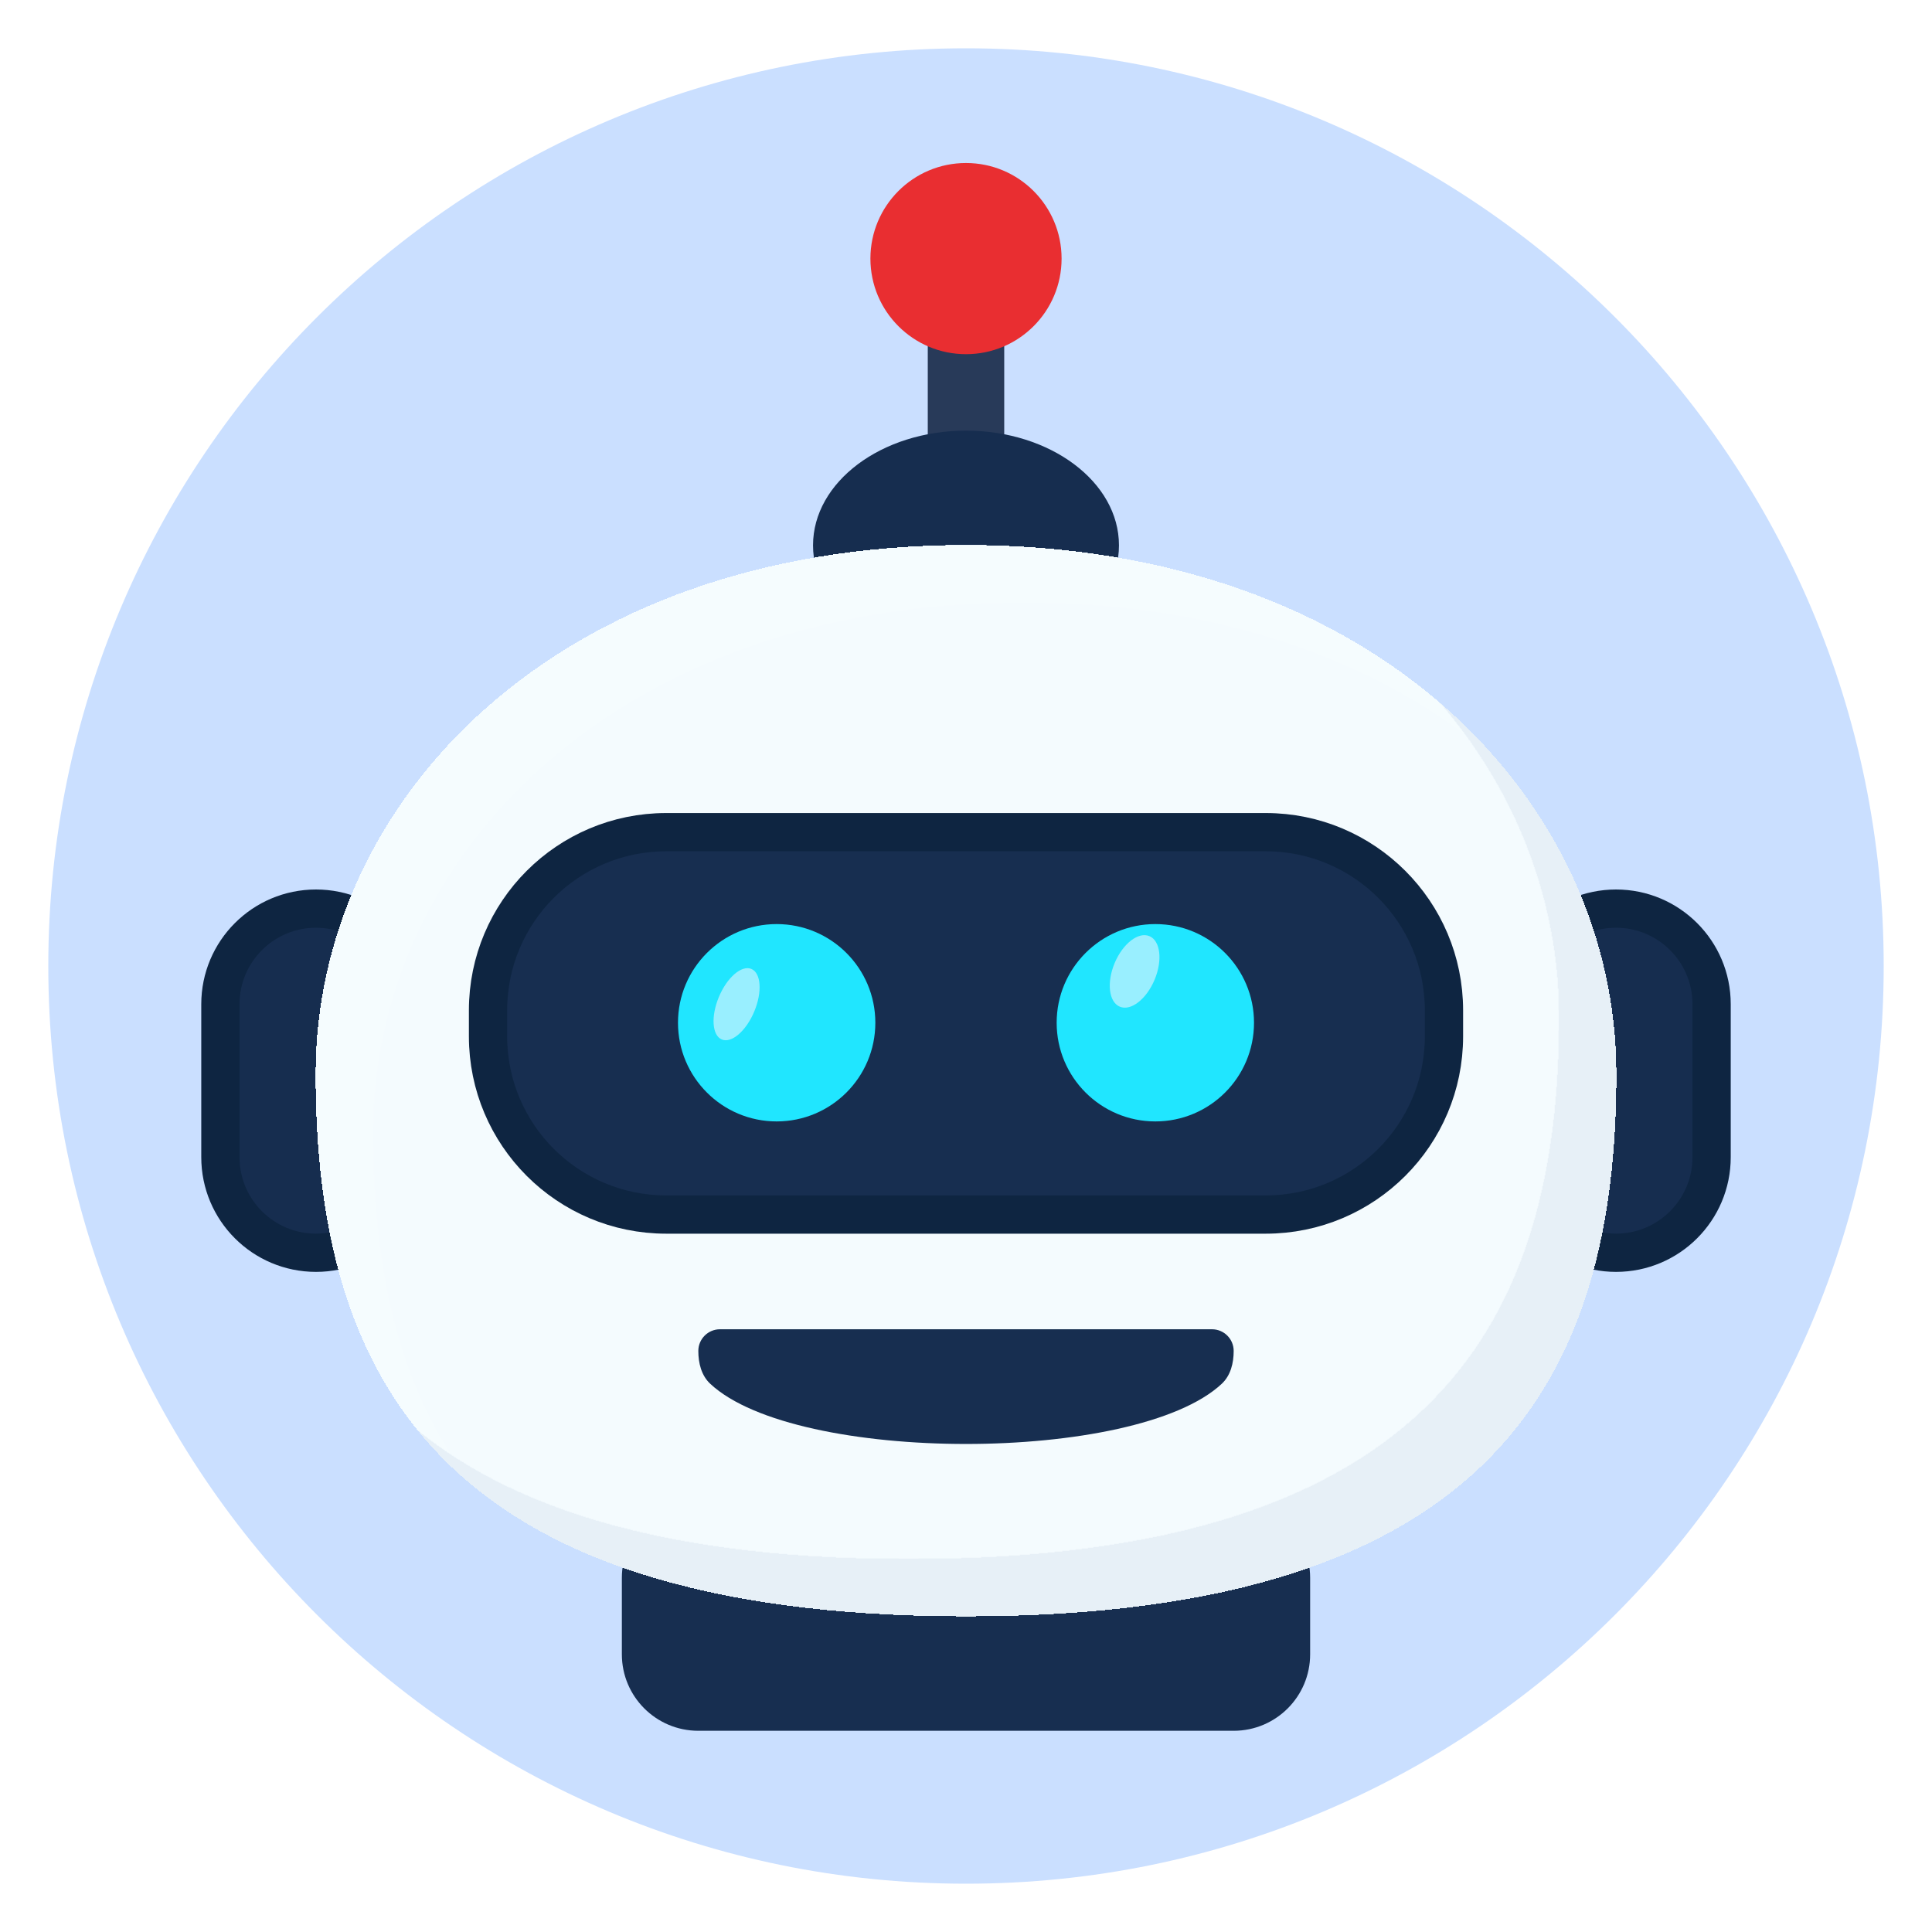
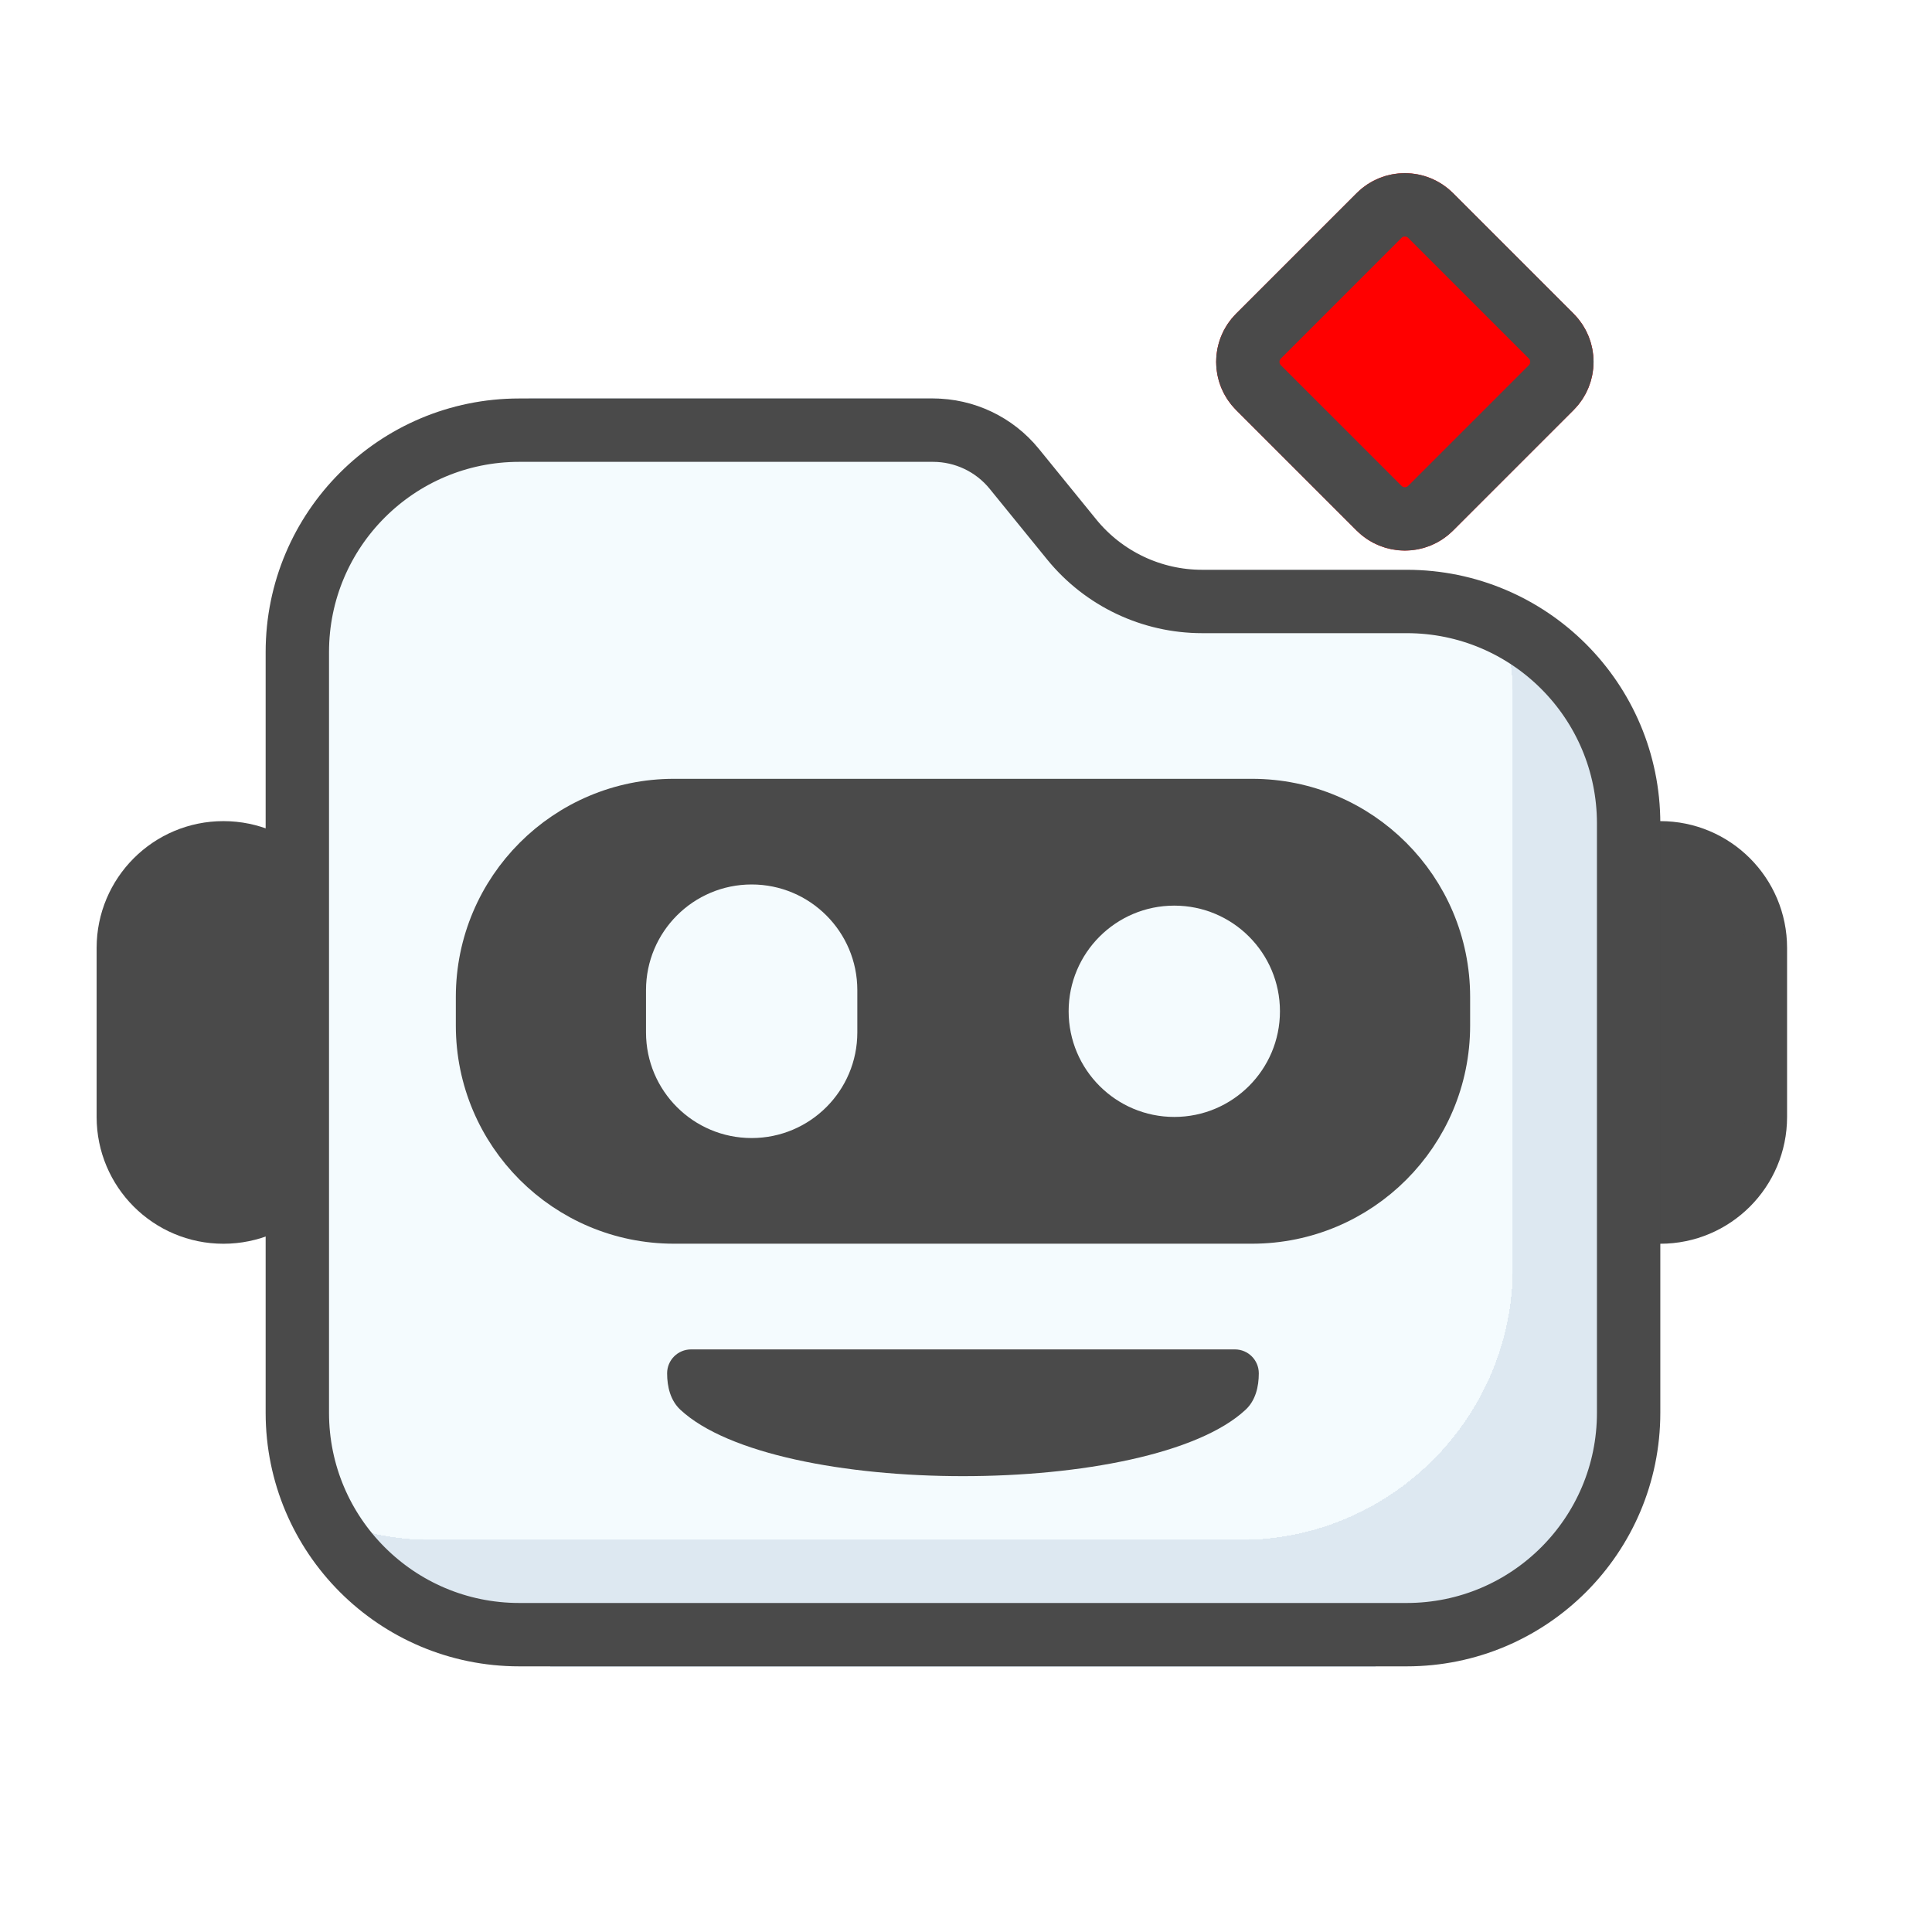
<svg xmlns="http://www.w3.org/2000/svg" width="40" height="40" viewBox="0 0 40 40" fill="none">
-   <circle cx="20" cy="20" r="19" fill="#CADFFF" />
-   <rect x="12.875" y="31.084" width="14.25" height="4.75" rx="1.583" fill="#172E50" />
-   <path d="M20 9.708V5.75" stroke="#283A59" stroke-width="1.583" stroke-linecap="round" />
-   <ellipse cx="20" cy="11.291" rx="3.167" ry="2.375" fill="#162D4F" />
-   <rect x="4.563" y="18.812" width="3.958" height="7.125" rx="1.979" fill="#162D4F" stroke="#0E2541" stroke-width="0.792" />
-   <rect x="31.479" y="18.812" width="3.958" height="7.125" rx="1.979" fill="#162D4F" stroke="#0E2541" stroke-width="0.792" />
-   <g filter="url(#filter0_ii_8664_378)">
-     <path d="M20 33.458C30.966 33.458 33.458 28.435 33.458 22.238C33.458 16.589 28.474 11.291 20 11.291C11.526 11.291 6.542 16.589 6.542 22.238C6.542 28.435 9.034 33.458 20 33.458Z" fill="#F4FBFE" />
+   <rect x="2.438" y="17.438" width="4.375" height="7.875" rx="2.188" fill="#4A4A4A" stroke="#4A4A4A" stroke-width="0.875" />
+   <rect x="32.187" y="17.438" width="4.375" height="7.875" rx="2.188" fill="#4A4A4A" stroke="#4A4A4A" stroke-width="0.875" />
+   <g filter="url(#filter0_i_8664_378)">
+     <path d="M5.938 13.5C5.938 10.601 8.288 8.25 11.188 8.25H19.269C20.133 8.25 20.95 8.646 21.485 9.324L22.59 10.723C23.125 11.402 23.942 11.797 24.806 11.797H28.688C31.587 11.797 33.938 14.148 33.938 17.047V28.854C33.938 31.972 31.41 34.5 28.291 34.5H11.584C8.465 34.5 5.938 31.972 5.938 28.854V13.5Z" fill="#F4FBFE" />
  </g>
-   <rect x="10.104" y="17.229" width="19.792" height="7.917" rx="3.69" fill="#172E50" stroke="#0E2541" stroke-width="0.792" />
-   <circle cx="16.08" cy="21.175" r="2.043" fill="#20E6FF" />
-   <ellipse cx="15.25" cy="20.791" rx="0.396" ry="0.792" transform="rotate(22.7752 15.25 20.7914)" fill="#99EFFF" />
-   <circle cx="23.92" cy="21.175" r="2.043" fill="#20E6FF" />
-   <circle cx="20" cy="5.354" r="1.979" fill="#E92E31" />
-   <ellipse cx="23.491" cy="20.112" rx="0.448" ry="0.792" transform="rotate(22.7752 23.4907 20.112)" fill="#99EFFF" />
-   <path d="M14.458 27.97C14.458 27.722 14.659 27.521 14.907 27.521H25.093C25.341 27.521 25.542 27.722 25.542 27.97V27.97C25.542 28.222 25.479 28.478 25.295 28.65C23.517 30.311 16.483 30.311 14.705 28.65C14.521 28.478 14.458 28.222 14.458 27.97V27.97Z" fill="#172E50" />
+   <path d="M10.75 8.906H19.317C19.969 8.906 20.587 9.2 20.998 9.705L22.19 11.171C22.851 11.982 23.842 12.453 24.889 12.453H29.125C31.662 12.453 33.718 14.51 33.719 17.047V29.25C33.719 31.787 31.662 33.844 29.125 33.844H10.75C8.213 33.844 6.156 31.787 6.156 29.25V13.5C6.156 10.963 8.213 8.906 10.75 8.906Z" stroke="#4A4A4A" stroke-width="1.312" />
+   <rect x="29.086" y="3" width="6.352" height="6.352" rx="1.412" transform="rotate(45 29.0857 3)" fill="#FF0000" />
+   <rect x="29.086" y="3.928" width="5.04" height="5.04" rx="0.755" transform="rotate(45 29.0857 3.92808)" stroke="#4A4A4A" stroke-width="1.312" />
+   <rect x="9.875" y="16.562" width="20.125" height="8.75" rx="4.079" fill="#4A4A4A" stroke="#4A4A4A" stroke-width="0.875" />
+   <path d="M13.375 20.5C13.375 19.292 14.354 18.312 15.562 18.312V18.312C16.77 18.312 17.75 19.292 17.75 20.5V21.375C17.75 22.583 16.77 23.562 15.562 23.562V23.562C14.354 23.562 13.375 22.583 13.375 21.375V20.5Z" fill="#F4FBFE" />
+   <rect x="22.125" y="18.75" width="4.375" height="4.375" rx="2.188" fill="#F4FBFE" />
+   <path d="M13.812 28.433C13.812 28.159 14.034 27.938 14.308 27.938H25.567C25.841 27.938 26.062 28.159 26.062 28.433V28.433C26.062 28.713 25.994 28.995 25.79 29.186C23.825 31.021 16.05 31.021 14.085 29.186C13.881 28.995 13.812 28.713 13.812 28.433V28.433Z" fill="#4A4A4A" />
  <defs>
-     <filter id="filter0_ii_8664_378" x="6.542" y="11.291" width="26.917" height="22.166" filterUnits="userSpaceOnUse" color-interpolation-filters="sRGB">
+     <filter id="filter0_i_8664_378" x="5.938" y="8.25" width="28" height="26.25" filterUnits="userSpaceOnUse" color-interpolation-filters="sRGB">
      <feFlood flood-opacity="0" result="BackgroundImageFix" />
      <feBlend mode="normal" in="SourceGraphic" in2="BackgroundImageFix" result="shape" />
      <feColorMatrix in="SourceAlpha" type="matrix" values="0 0 0 0 0 0 0 0 0 0 0 0 0 0 0 0 0 0 127 0" result="hardAlpha" />
-       <feOffset dx="1.188" dy="1.188" />
+       <feOffset dx="-2.625" dy="-2.625" />
      <feComposite in2="hardAlpha" operator="arithmetic" k2="-1" k3="1" />
-       <feColorMatrix type="matrix" values="0 0 0 0 0.961 0 0 0 0 0.988 0 0 0 0 0.996 0 0 0 1 0" />
+       <feColorMatrix type="matrix" values="0 0 0 0 0.865 0 0 0 0 0.911 0 0 0 0 0.947 0 0 0 1 0" />
      <feBlend mode="normal" in2="shape" result="effect1_innerShadow_8664_378" />
-       <feColorMatrix in="SourceAlpha" type="matrix" values="0 0 0 0 0 0 0 0 0 0 0 0 0 0 0 0 0 0 127 0" result="hardAlpha" />
-       <feOffset dx="-1.188" dy="-1.188" />
-       <feComposite in2="hardAlpha" operator="arithmetic" k2="-1" k3="1" />
-       <feColorMatrix type="matrix" values="0 0 0 0 0.906 0 0 0 0 0.941 0 0 0 0 0.969 0 0 0 1 0" />
-       <feBlend mode="normal" in2="effect1_innerShadow_8664_378" result="effect2_innerShadow_8664_378" />
    </filter>
  </defs>
</svg>
